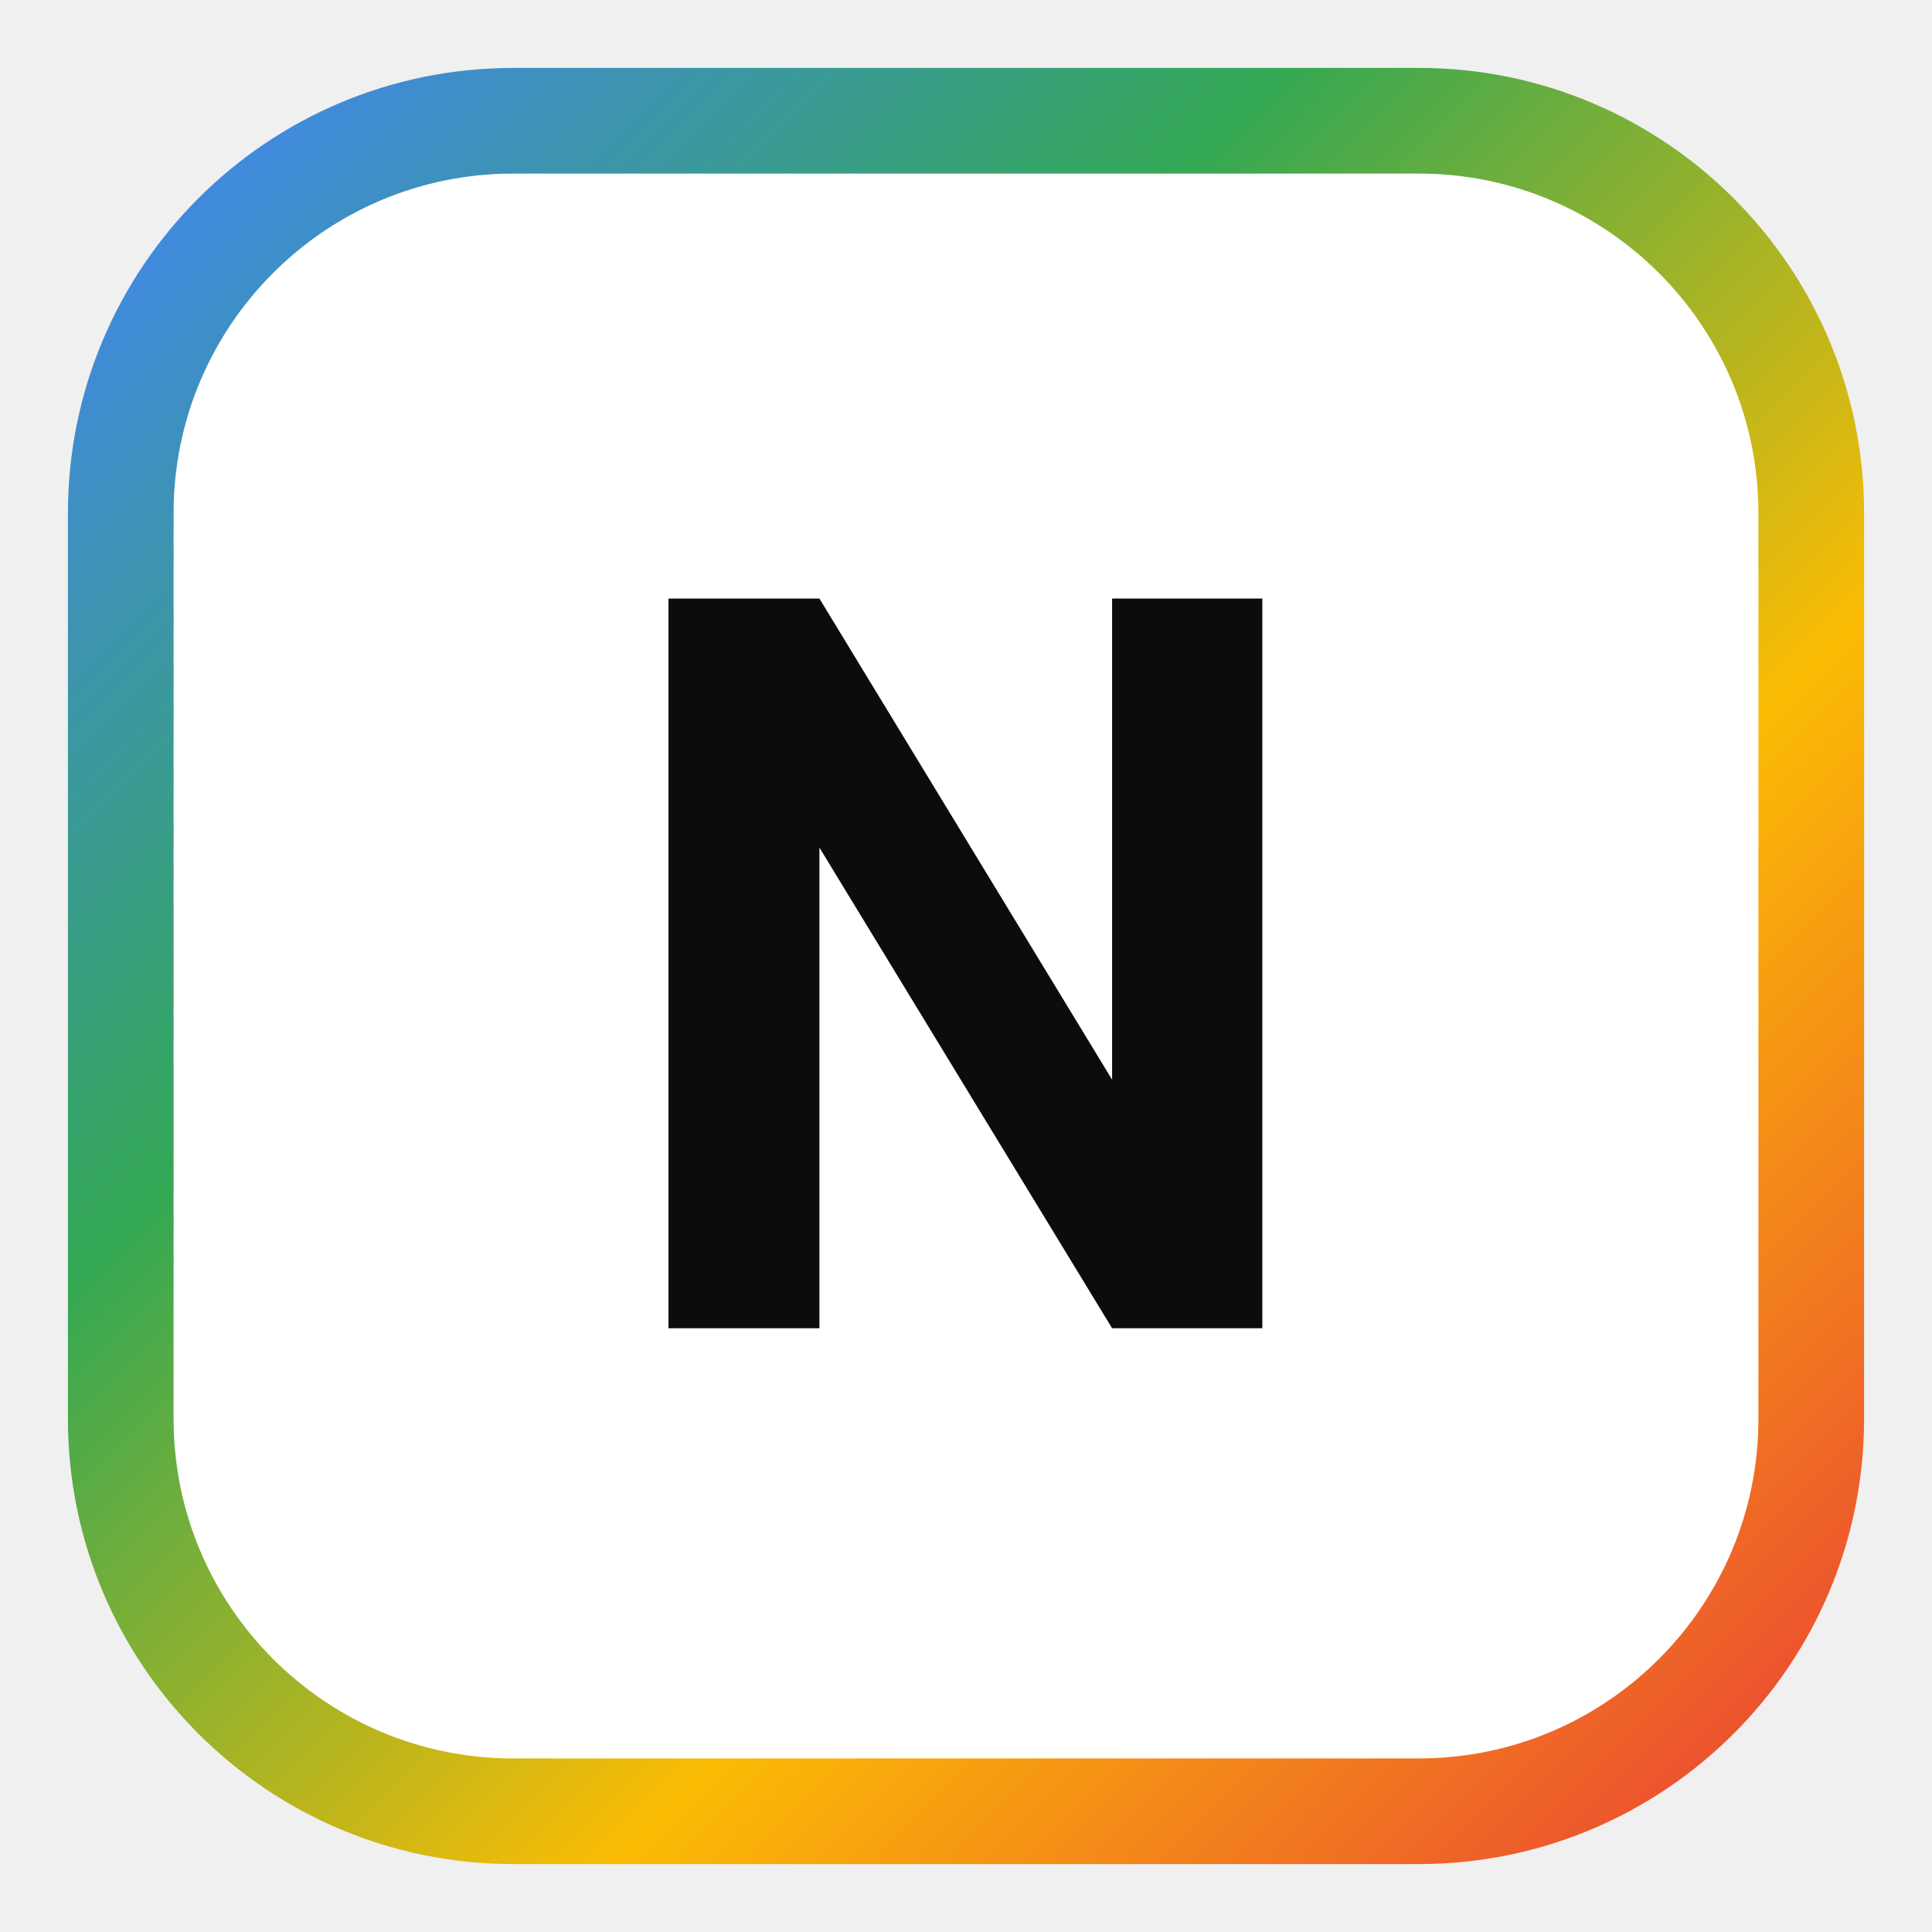
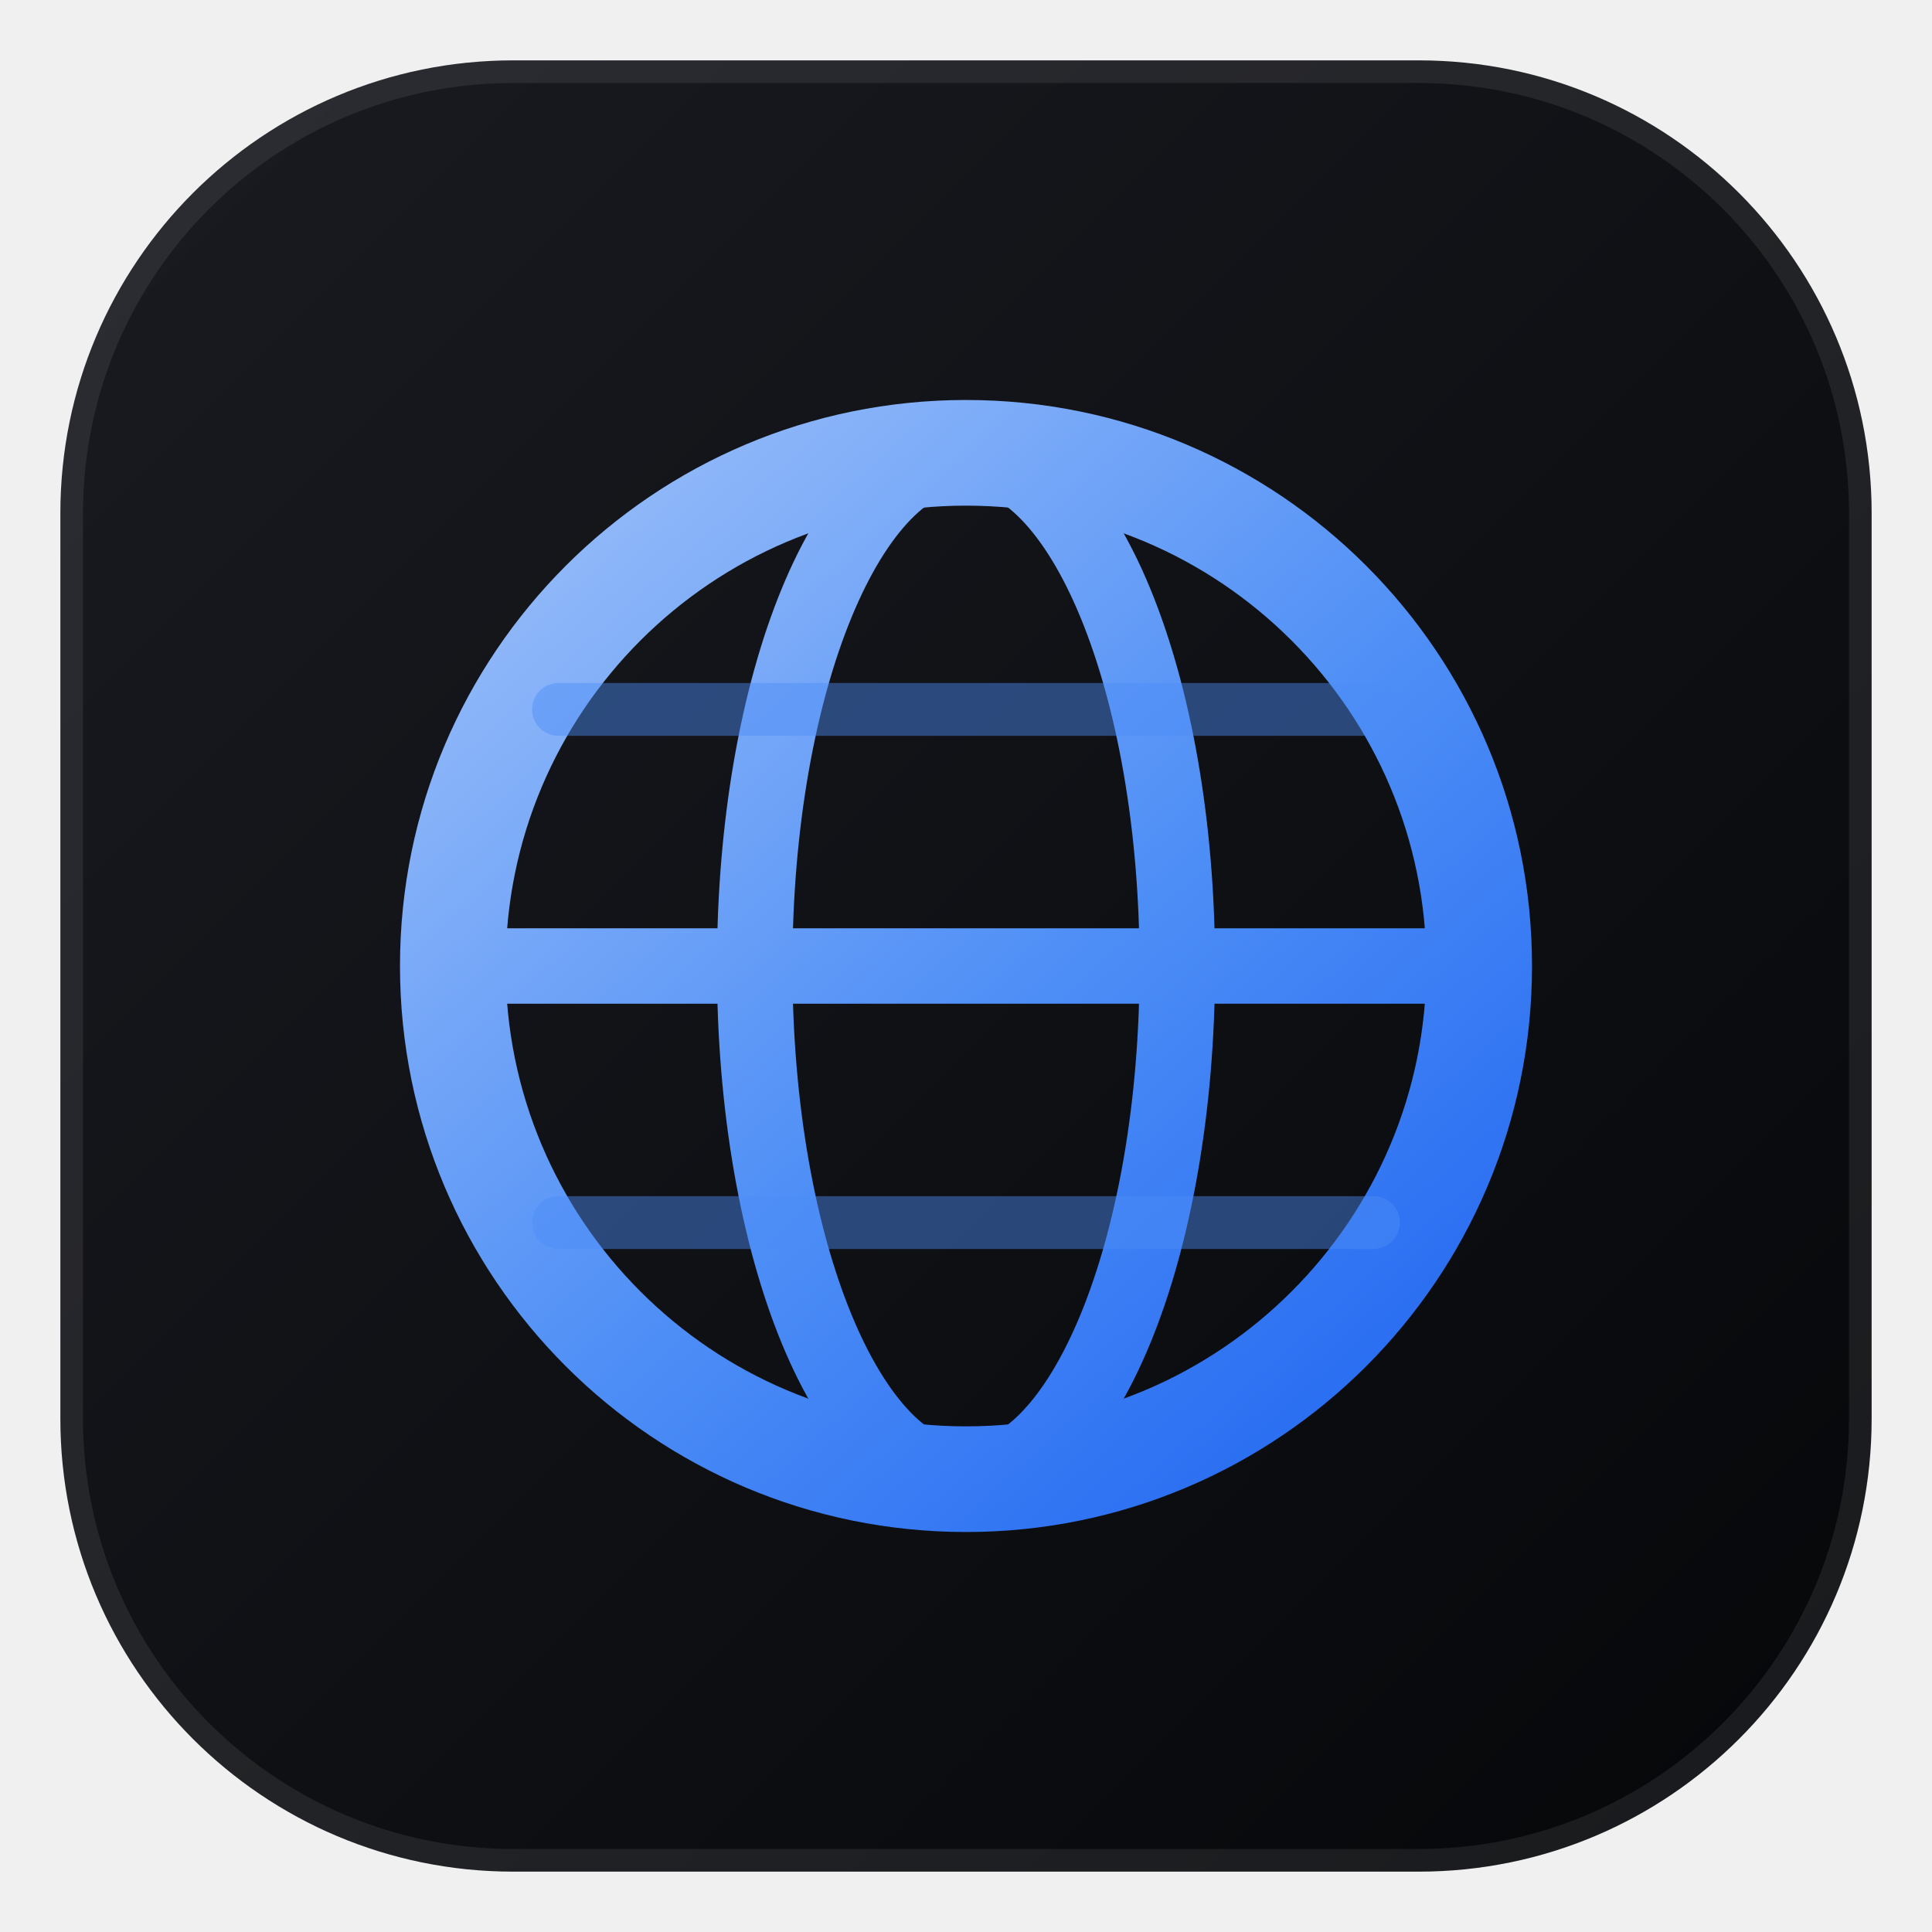
<svg xmlns="http://www.w3.org/2000/svg" viewBox="0 0 128 128" fill="none">
-   <rect x="8" y="8" width="112" height="112" rx="26" fill="#ffffff" stroke="url(#rainbow)" stroke-width="7" />
-   <text x="64" y="88" text-anchor="middle" fill="#0c0c0c" font-family="Segoe UI, Roboto, Arial, sans-serif" font-size="68" font-weight="600">N</text>
  <defs>
-     <linearGradient id="rainbow" x1="8" y1="8" x2="120" y2="120" gradientUnits="userSpaceOnUse">
-       <stop stop-color="#4285F4" />
-       <stop offset="0.33" stop-color="#34A853" />
-       <stop offset="0.66" stop-color="#FBBC04" />
-       <stop offset="1" stop-color="#EA4335" />
+     <linearGradient id="atlasBg" x1="0" y1="0" x2="128" y2="128" gradientUnits="userSpaceOnUse">
+       <stop stop-color="#1a1c22" />
+       <stop offset="1" stop-color="#050608" />
+     </linearGradient>
+     <linearGradient id="atlasBlue" x1="28" y1="24" x2="100" y2="104" gradientUnits="userSpaceOnUse">
+       <stop stop-color="#a8c7fa" />
+       <stop offset="0.55" stop-color="#4c8df6" />
+       <stop offset="1" stop-color="#1a5ff0" />
    </linearGradient>
  </defs>
+   <rect x="4" y="4" width="120" height="120" rx="30" fill="url(#atlasBg)" />
+   <rect x="4.75" y="4.75" width="118.5" height="118.5" rx="29.25" stroke="#ffffff" stroke-opacity="0.08" stroke-width="1.5" />
+   <circle cx="64" cy="64" r="34" stroke="url(#atlasBlue)" stroke-width="7" />
+   <ellipse cx="64" cy="64" rx="14" ry="34" stroke="url(#atlasBlue)" stroke-width="5" />
+   <path d="M31 64h66" stroke="url(#atlasBlue)" stroke-width="5" stroke-linecap="round" />
+   <path d="M37 47h54M37 81h54" stroke="#4c8df6" stroke-opacity="0.45" stroke-width="3.5" stroke-linecap="round" />
</svg>
